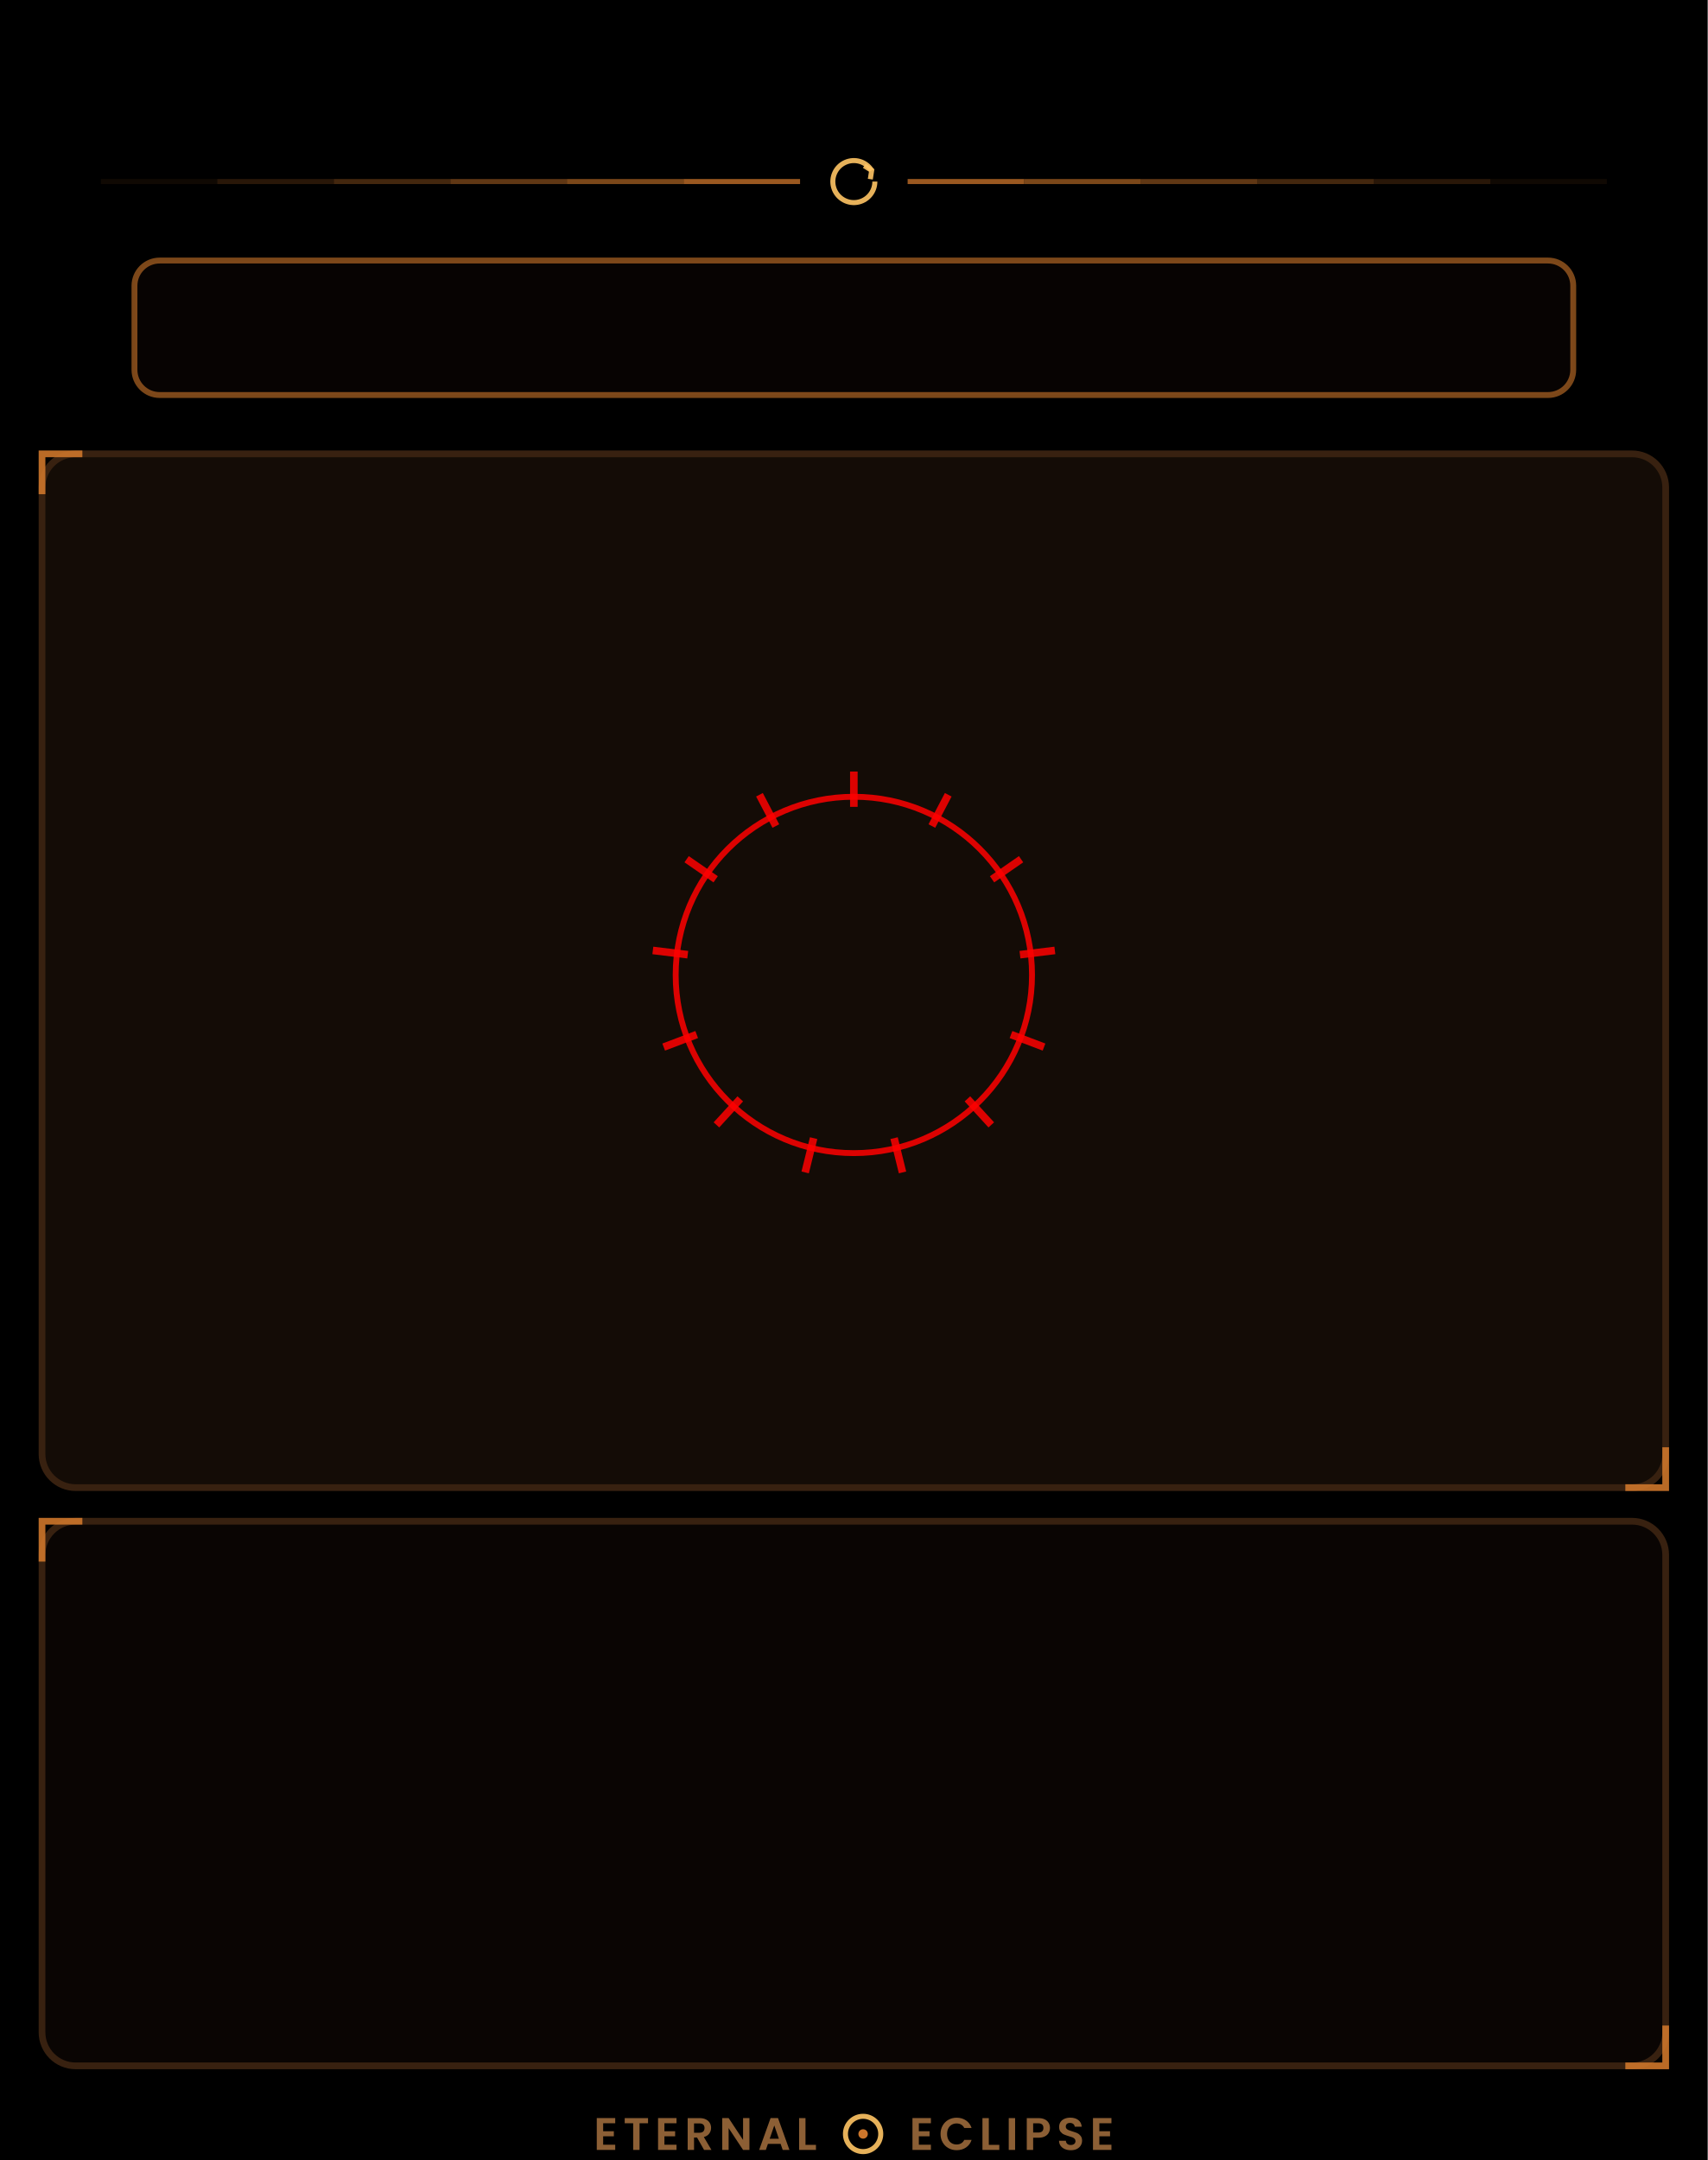
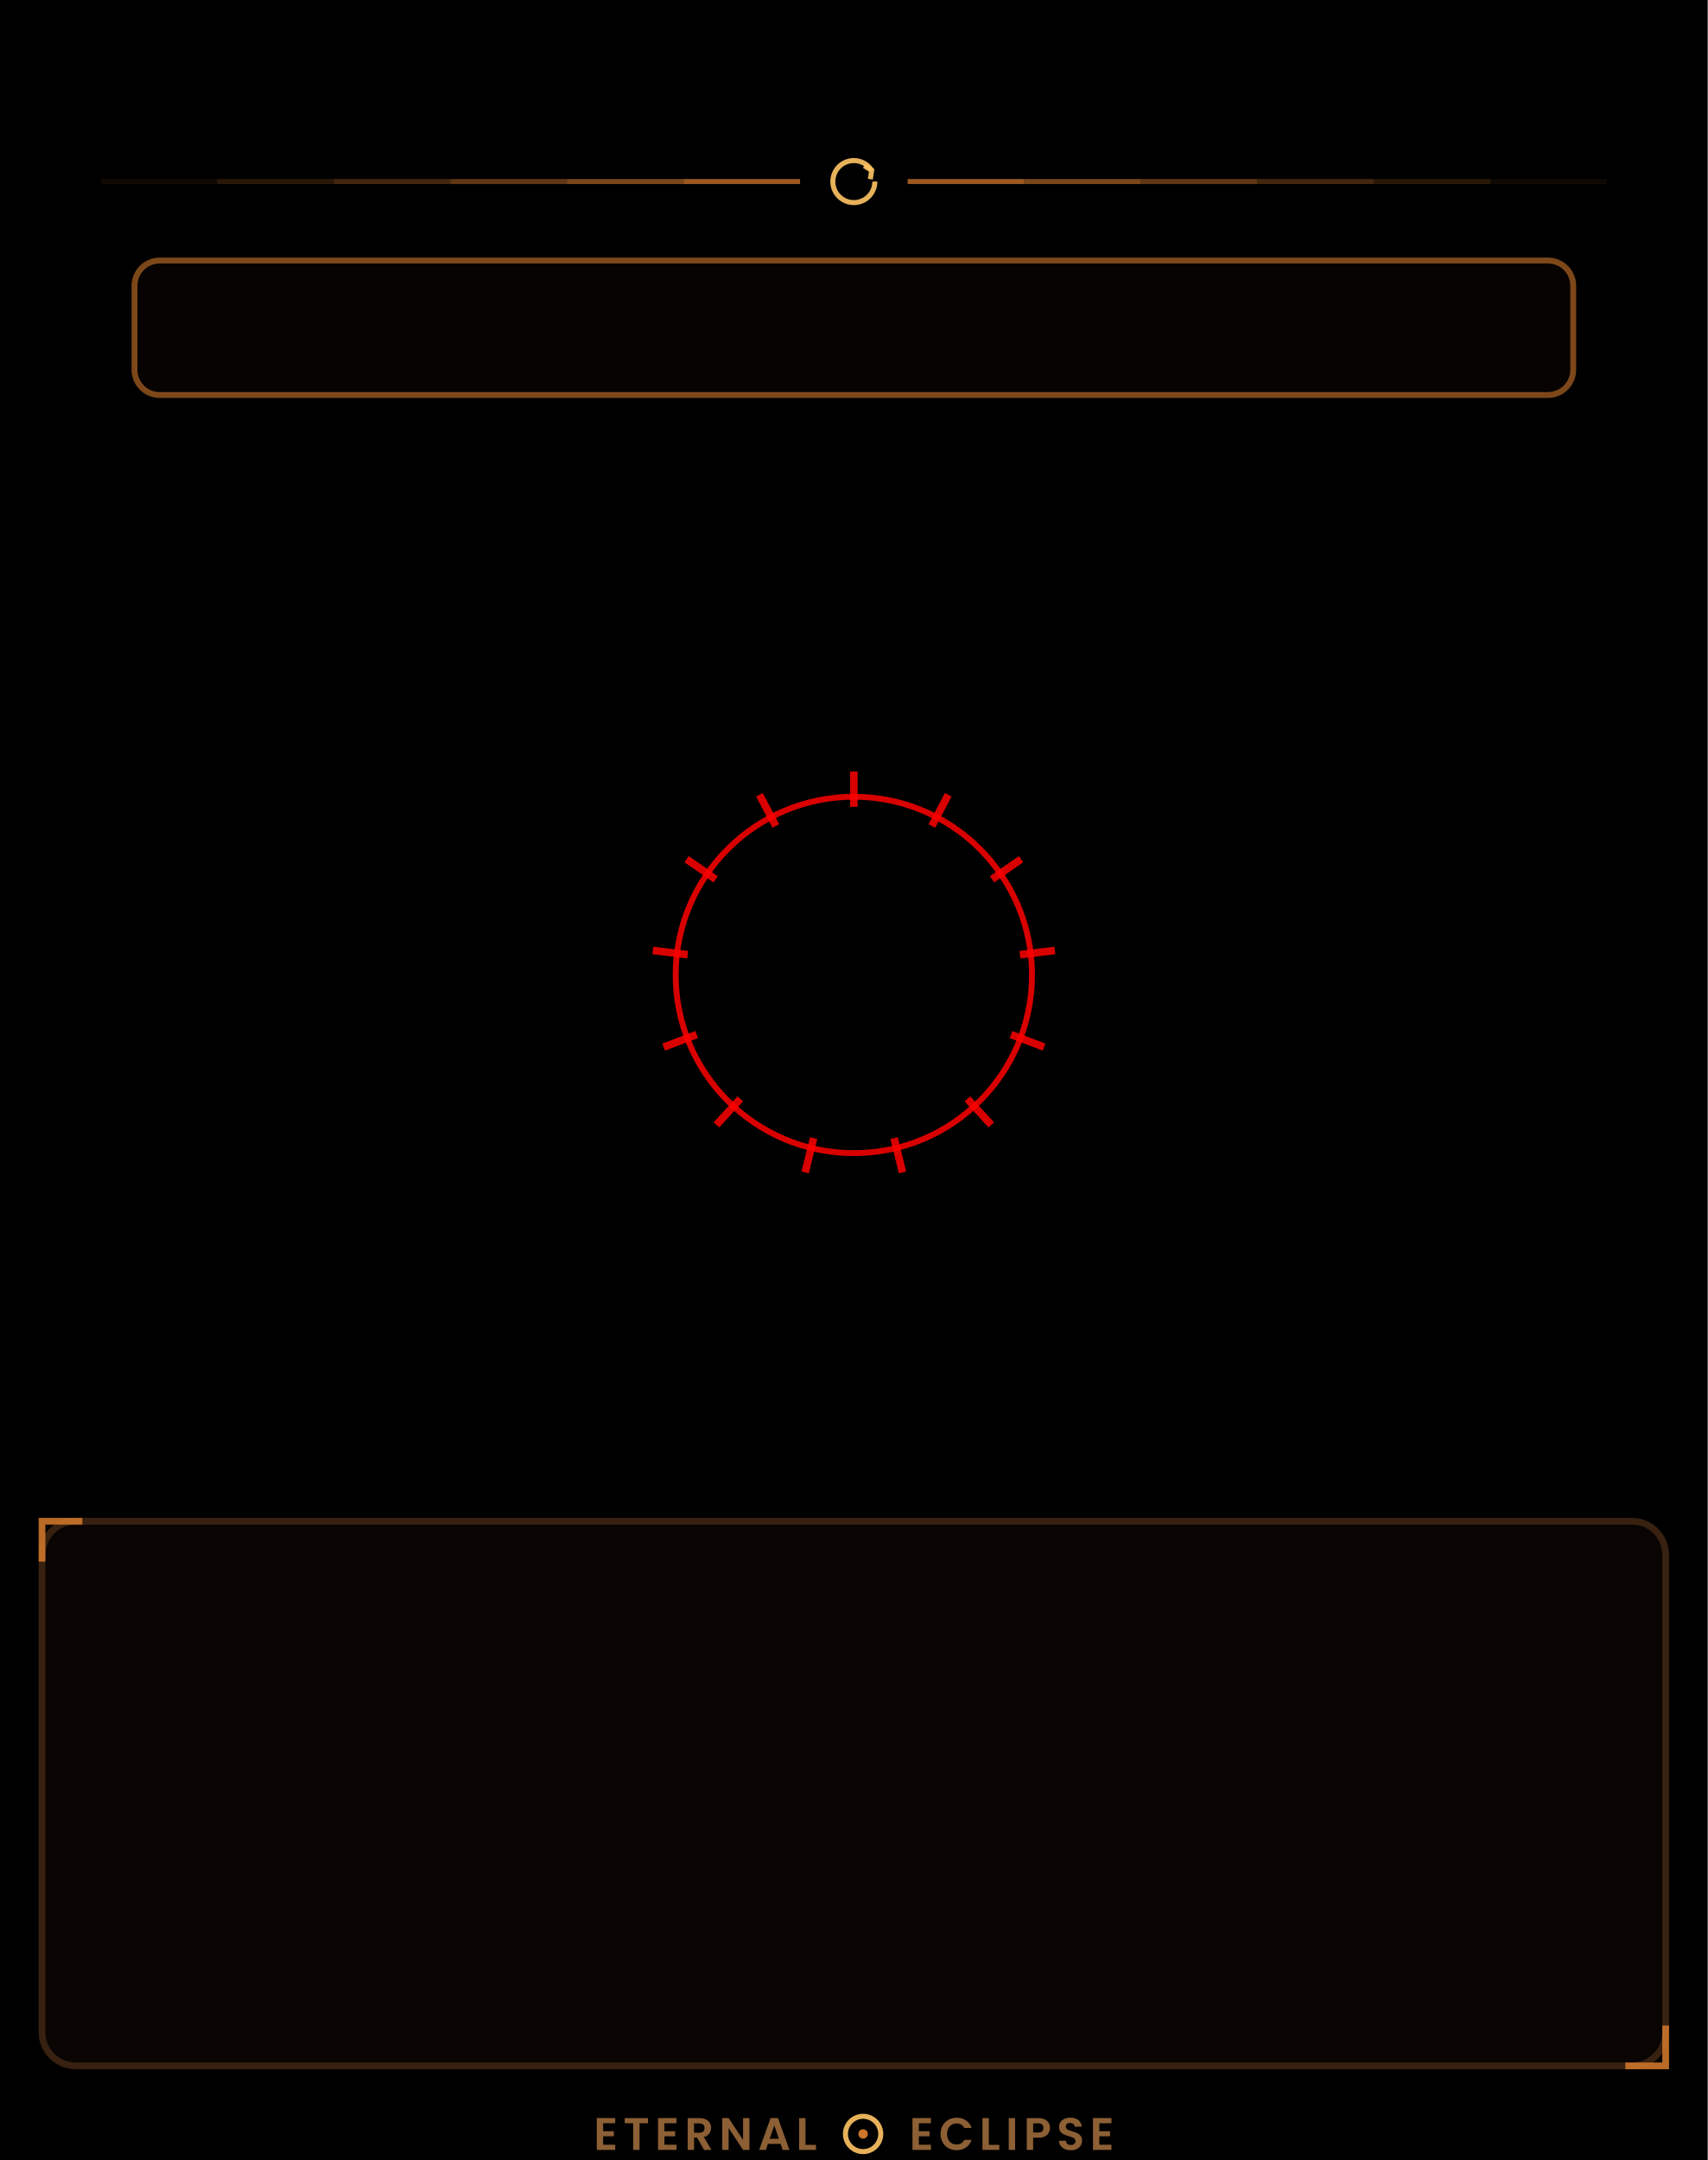
<svg xmlns="http://www.w3.org/2000/svg" width="101.6mm" height="128.5mm" viewBox="0 0 101.6 128.5">
  <rect x="0" y="0" width="101.6" height="128.5" fill="#000000" />
  <g stroke="#cd762b" stroke-width="0.3">
    <line x1="6.00" y1="10.8" x2="12.93" y2="10.8" stroke-opacity="0.08" />
    <line x1="12.93" y1="10.8" x2="19.87" y2="10.8" stroke-opacity="0.2" />
    <line x1="19.87" y1="10.8" x2="26.80" y2="10.8" stroke-opacity="0.33" />
    <line x1="26.80" y1="10.8" x2="33.73" y2="10.8" stroke-opacity="0.47" />
    <line x1="33.73" y1="10.8" x2="40.67" y2="10.8" stroke-opacity="0.6" />
    <line x1="40.67" y1="10.8" x2="47.60" y2="10.8" stroke-opacity="0.75" />
    <line x1="54.00" y1="10.8" x2="60.93" y2="10.8" stroke-opacity="0.75" />
    <line x1="60.93" y1="10.8" x2="67.87" y2="10.8" stroke-opacity="0.6" />
    <line x1="67.87" y1="10.8" x2="74.80" y2="10.8" stroke-opacity="0.47" />
    <line x1="74.80" y1="10.8" x2="81.73" y2="10.8" stroke-opacity="0.33" />
    <line x1="81.73" y1="10.8" x2="88.67" y2="10.8" stroke-opacity="0.2" />
    <line x1="88.67" y1="10.8" x2="95.60" y2="10.8" stroke-opacity="0.08" />
  </g>
  <g transform="translate(50.8 10.8)" fill="none" stroke="#ffc464" stroke-width="0.3" stroke-opacity="0.9">
    <path d="M 1.06,-0.66 A 1.25,1.25 0 1 0 1.25,0.00" />
    <path d="M 0.62,-0.94 L 1.06,-0.66 L 0.98,-0.14" />
  </g>
  <rect x="8" y="15.5" width="85.6" height="8" rx="1.5" fill="#070302" stroke="#cd762b" stroke-width="0.35" stroke-opacity="0.6" />
-   <rect x="2.5" y="27" width="96.6" height="61.5" rx="2" fill="#140c06" stroke="#382110" stroke-width="0.4" />
  <rect x="2.5" y="90.5" width="96.6" height="32.4" rx="2" fill="#0a0503" stroke="#382110" stroke-width="0.4" />
  <g fill="none" stroke="#cd762b" stroke-width="0.4" stroke-opacity="0.9">
-     <path d="M 2.5,29.4 L 2.5,27 L 4.9,27" />
-     <path d="M 99.1,86.1 L 99.1,88.5 L 96.7,88.5" />
    <path d="M 2.5,92.9 L 2.5,90.5 L 4.9,90.5" />
    <path d="M 99.1,120.5 L 99.1,122.9 L 96.7,122.9" />
  </g>
  <g transform="translate(50.8 58)" stroke="#ff0000" stroke-opacity="0.85" fill="none">
    <circle cx="0" cy="0" r="10.6" stroke-width="0.35" />
    <g stroke-width="0.45">
      <line x1="0.000" y1="-10.0" x2="0.000" y2="-12.1" />
      <line x1="4.641" y1="-8.859" x2="5.616" y2="-10.719" />
      <line x1="8.222" y1="-5.690" x2="9.949" y2="-6.885" />
      <line x1="9.883" y1="-1.205" x2="11.959" y2="-1.458" />
      <line x1="9.350" y1="3.546" x2="11.314" y2="4.291" />
      <line x1="6.757" y1="7.372" x2="8.176" y2="8.920" />
      <line x1="2.393" y1="9.709" x2="2.896" y2="11.748" />
      <line x1="-2.393" y1="9.709" x2="-2.896" y2="11.748" />
      <line x1="-6.757" y1="7.372" x2="-8.176" y2="8.920" />
      <line x1="-9.350" y1="3.546" x2="-11.314" y2="4.291" />
      <line x1="-9.883" y1="-1.205" x2="-11.959" y2="-1.458" />
      <line x1="-8.222" y1="-5.690" x2="-9.949" y2="-6.885" />
      <line x1="-4.641" y1="-8.859" x2="-5.616" y2="-10.719" />
    </g>
  </g>
  <g transform="translate(50.8 127.9)">
    <g fill="#9c6a3b" fill-opacity="0.9">
      <path d="M-14.915 -1.586V-1.111H-14.278V-0.810H-14.915V-0.309H-14.197V0.000H-15.295V-1.895H-14.197V-1.586Z" />
      <path d="M-12.245 -1.892V-1.586H-12.750V0.000H-13.129V-1.586H-13.633V-1.892Z" />
      <path d="M-11.270 -1.586V-1.111H-10.633V-0.810H-11.270V-0.309H-10.551V0.000H-11.649V-1.895H-10.551V-1.586Z" />
      <path d="M-8.911 0.000 -9.329 -0.737H-9.508V0.000H-9.887V-1.892H-9.177Q-8.957 -1.892 -8.803 -1.815Q-8.648 -1.737 -8.571 -1.606Q-8.494 -1.474 -8.494 -1.312Q-8.494 -1.125 -8.602 -0.974Q-8.711 -0.824 -8.925 -0.767L-8.472 0.000ZM-9.508 -1.022H-9.190Q-9.036 -1.022 -8.960 -1.096Q-8.884 -1.171 -8.884 -1.304Q-8.884 -1.434 -8.960 -1.506Q-9.036 -1.577 -9.190 -1.577H-9.508Z" />
      <path d="M-6.212 0.000H-6.591L-7.450 -1.298V0.000H-7.830V-1.895H-7.450L-6.591 -0.594V-1.895H-6.212Z" />
      <path d="M-4.357 -0.360H-5.111L-5.236 0.000H-5.634L-4.954 -1.895H-4.512L-3.832 0.000H-4.233ZM-4.460 -0.664 -4.734 -1.455 -5.008 -0.664Z" />
      <path d="M-2.877 -0.301H-2.254V0.000H-3.257V-1.892H-2.877Z" />
      <path d="M3.867 -1.586V-1.111H4.504V-0.810H3.867V-0.309H4.585V0.000H3.487V-1.895H4.585V-1.586Z" />
      <path d="M6.117 -1.916Q6.434 -1.916 6.672 -1.754Q6.911 -1.591 7.006 -1.304H6.569Q6.504 -1.439 6.386 -1.507Q6.268 -1.575 6.114 -1.575Q5.948 -1.575 5.820 -1.498Q5.691 -1.420 5.619 -1.279Q5.547 -1.138 5.547 -0.949Q5.547 -0.762 5.619 -0.619Q5.691 -0.477 5.820 -0.400Q5.948 -0.323 6.114 -0.323Q6.268 -0.323 6.386 -0.392Q6.504 -0.461 6.569 -0.596H7.006Q6.911 -0.306 6.673 -0.145Q6.436 0.016 6.117 0.016Q5.845 0.016 5.627 -0.107Q5.409 -0.230 5.283 -0.450Q5.157 -0.669 5.157 -0.949Q5.157 -1.228 5.283 -1.449Q5.409 -1.670 5.627 -1.793Q5.845 -1.916 6.117 -1.916Z" />
      <path d="M8.030 -0.301H8.654V0.000H7.651V-1.892H8.030Z" />
      <path d="M9.594 -1.892V0.000H9.215V-1.892Z" />
      <path d="M10.985 -0.726H10.668V0.000H10.288V-1.892H10.985Q11.204 -1.892 11.359 -1.816Q11.513 -1.740 11.591 -1.607Q11.668 -1.474 11.668 -1.306Q11.668 -1.155 11.596 -1.022Q11.524 -0.889 11.371 -0.808Q11.218 -0.726 10.985 -0.726ZM11.278 -1.306Q11.278 -1.583 10.969 -1.583H10.668V-1.033H10.969Q11.126 -1.033 11.202 -1.104Q11.278 -1.176 11.278 -1.306Z" />
      <path d="M12.207 -0.545H12.614Q12.622 -0.428 12.697 -0.360Q12.771 -0.293 12.901 -0.293Q13.034 -0.293 13.110 -0.356Q13.186 -0.420 13.186 -0.523Q13.186 -0.607 13.134 -0.661Q13.083 -0.716 13.006 -0.747Q12.928 -0.778 12.793 -0.816Q12.609 -0.870 12.493 -0.923Q12.378 -0.976 12.296 -1.083Q12.213 -1.190 12.213 -1.369Q12.213 -1.537 12.297 -1.661Q12.381 -1.786 12.533 -1.853Q12.685 -1.919 12.880 -1.919Q13.172 -1.919 13.355 -1.777Q13.538 -1.634 13.557 -1.380H13.140Q13.134 -1.477 13.057 -1.541Q12.980 -1.605 12.853 -1.605Q12.741 -1.605 12.675 -1.548Q12.609 -1.491 12.609 -1.382Q12.609 -1.306 12.659 -1.256Q12.709 -1.206 12.783 -1.175Q12.858 -1.144 12.994 -1.103Q13.178 -1.049 13.294 -0.995Q13.411 -0.941 13.495 -0.832Q13.579 -0.724 13.579 -0.548Q13.579 -0.396 13.500 -0.266Q13.422 -0.136 13.270 -0.058Q13.118 0.019 12.909 0.019Q12.712 0.019 12.553 -0.049Q12.395 -0.117 12.302 -0.244Q12.210 -0.371 12.207 -0.545Z" />
      <path d="M14.606 -1.586V-1.111H15.243V-0.810H14.606V-0.309H15.325V0.000H14.227V-1.895H15.325V-1.586Z" />
    </g>
    <circle cx="0.550" cy="-0.950" r="1.05" fill="none" stroke="#ffc464" stroke-width="0.3" stroke-opacity="0.9" />
    <circle cx="0.550" cy="-0.950" r="0.28" fill="#cd762b" />
  </g>
</svg>
